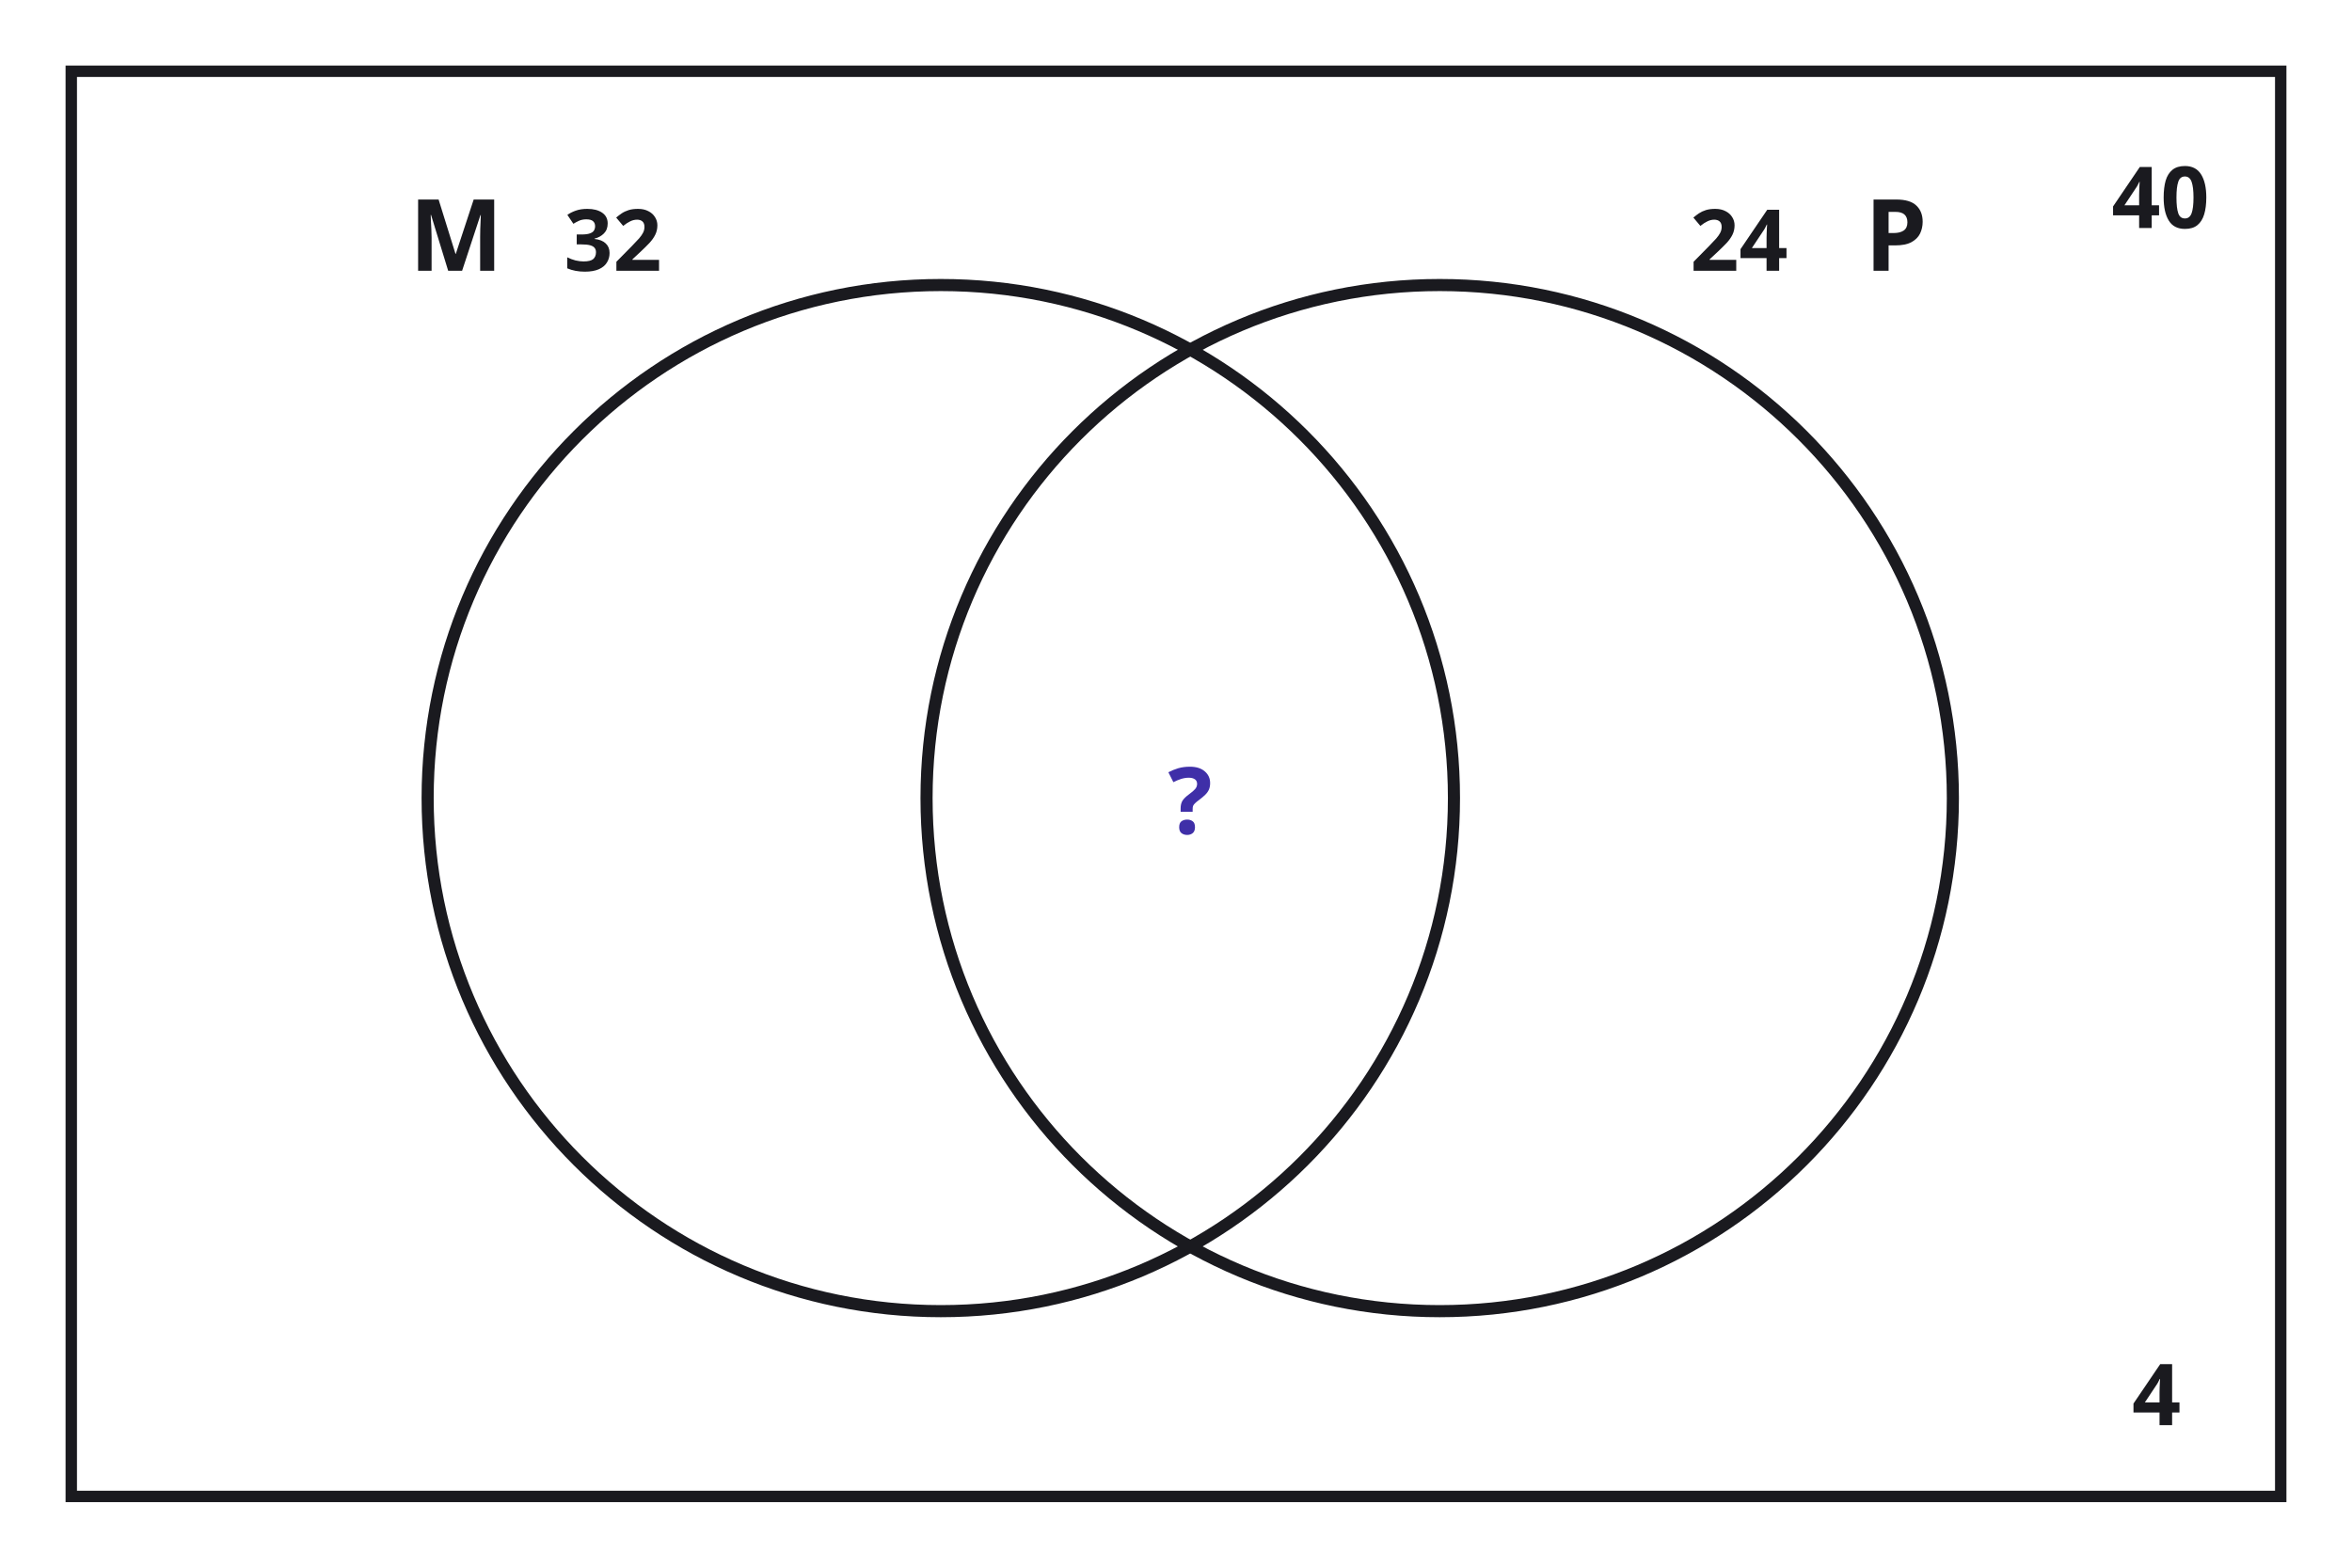
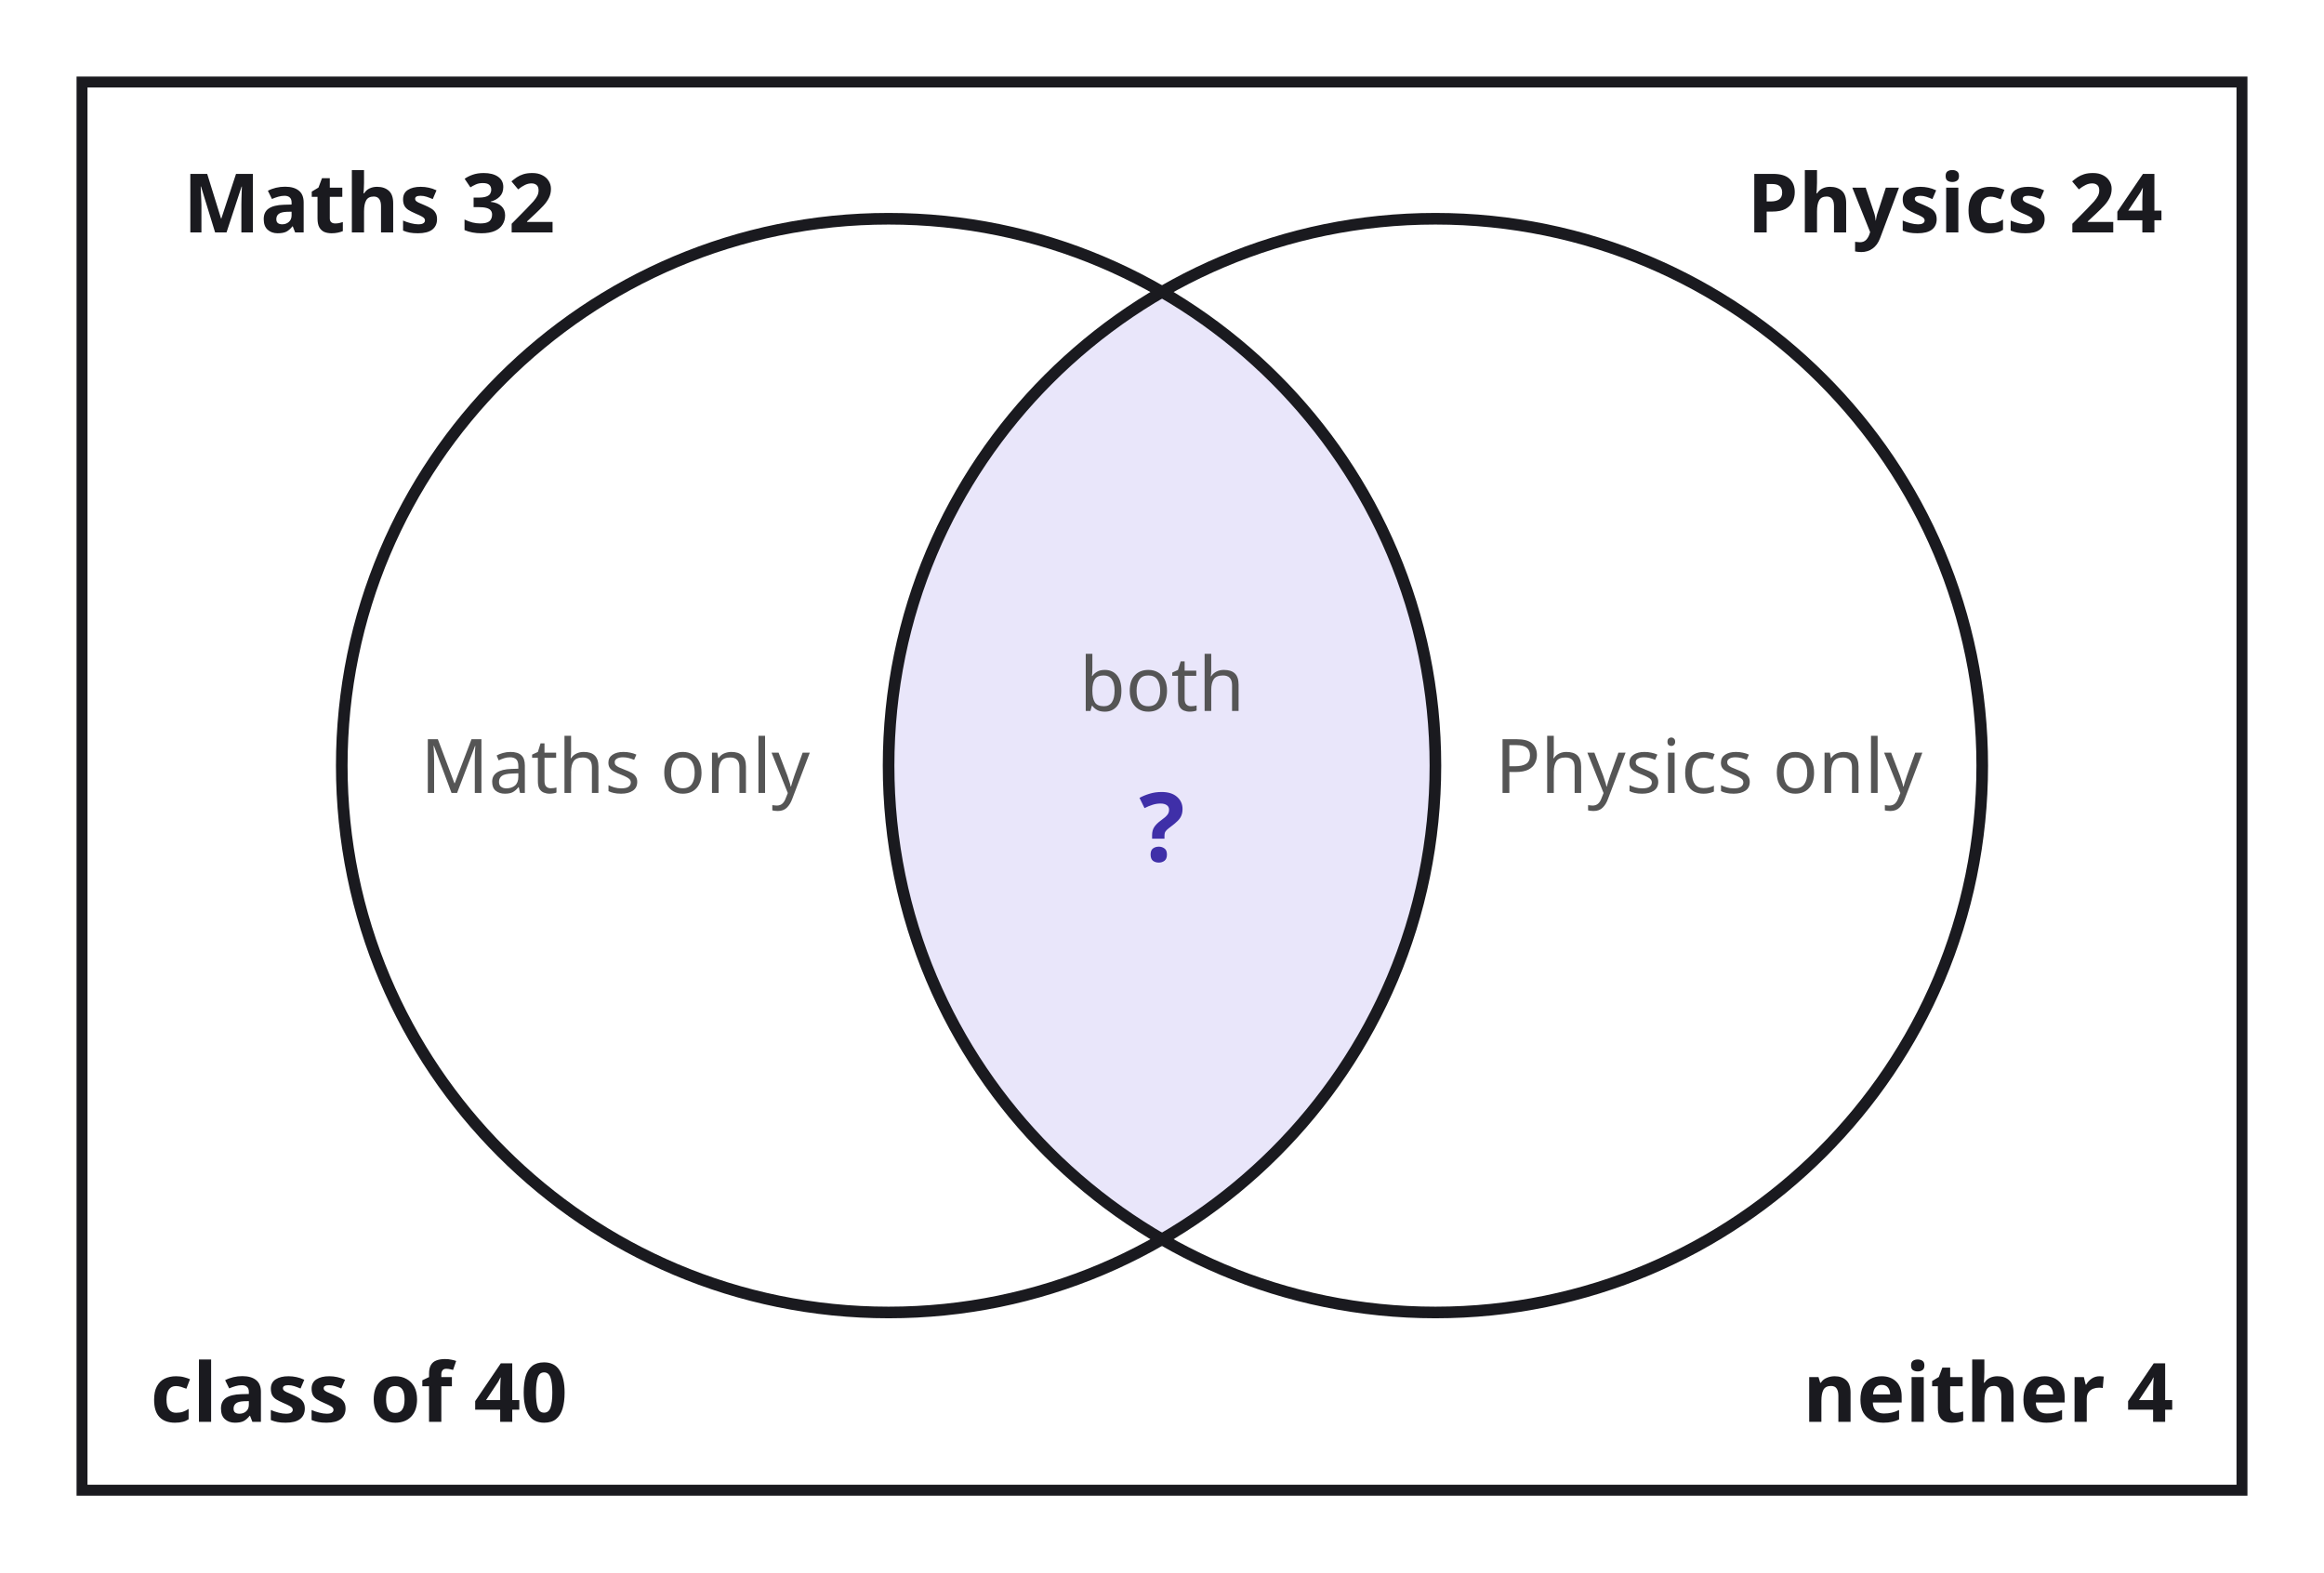
- <svg xmlns="http://www.w3.org/2000/svg" viewBox="0 0 330 220" width="330" height="220" role="img" aria-label="Venn diagram for a class of 40: circle M for Mathematics, 32 students, overlaps circle P for Physics, 24 students; 4 are outside both and the overlap is unknown">
-   <rect x="10" y="10" width="310" height="200" fill="none" stroke="#1a1a1f" stroke-width="1.6" />
-   <circle cx="132.0" cy="112.0" r="72.0" fill="none" stroke="#1a1a1f" stroke-width="1.7" />
-   <circle cx="202.0" cy="112.0" r="72.0" fill="none" stroke="#1a1a1f" stroke-width="1.7" />
-   <text x="64.0" y="38.0" font-family="system-ui, sans-serif" font-size="14" font-weight="700" fill="#1a1a1f" text-anchor="middle">M</text>
-   <text x="86.0" y="38.0" font-family="system-ui, sans-serif" font-size="12" font-weight="700" fill="#1a1a1f" text-anchor="middle">32</text>
-   <text x="266.0" y="38.0" font-family="system-ui, sans-serif" font-size="14" font-weight="700" fill="#1a1a1f" text-anchor="middle">P</text>
-   <text x="244.0" y="38.0" font-family="system-ui, sans-serif" font-size="12" font-weight="700" fill="#1a1a1f" text-anchor="middle">24</text>
-   <text x="310.0" y="32.0" font-family="system-ui, sans-serif" font-size="12" font-weight="700" fill="#1a1a1f" text-anchor="end">40</text>
-   <text x="167.0" y="117.0" font-family="system-ui, sans-serif" font-size="13" font-weight="700" fill="#3f2fa8" text-anchor="middle">?</text>
-   <text x="306.0" y="200.0" font-family="system-ui, sans-serif" font-size="12" font-weight="700" fill="#1a1a1f" text-anchor="end">4</text>
+ <svg xmlns="http://www.w3.org/2000/svg" viewBox="0 0 340 230" width="340" height="230" role="img" aria-label="The class of 40 as a box holding two overlapping circles, Maths with 32 students and Physics with 24; 4 students take neither and stand outside both circles; the overlap, the students who take both, is asked for">
+   <rect x="12" y="12" width="316" height="206" fill="none" stroke="#1a1a1f" stroke-width="1.6" />
+   <path d="M170 42.7 A80 80 0 0 1 170 181.3 A80 80 0 0 1 170 42.7 Z" fill="#6d5ae0" fill-opacity="0.15" />
+   <g fill="none" stroke="#1a1a1f" stroke-width="1.7">
+     <circle cx="130" cy="112" r="80" />
+     <circle cx="210" cy="112" r="80" />
+   </g>
+   <text x="54" y="34" font-family="system-ui, sans-serif" font-size="12" font-weight="700" fill="#1a1a1f" text-anchor="middle">Maths 32</text>
+   <text x="286" y="34" font-family="system-ui, sans-serif" font-size="12" font-weight="700" fill="#1a1a1f" text-anchor="middle">Physics 24</text>
+   <text x="90" y="116" font-family="system-ui, sans-serif" font-size="11" fill="#555" text-anchor="middle">Maths only</text>
+   <text x="170" y="104" font-family="system-ui, sans-serif" font-size="11" fill="#555" text-anchor="middle">both</text>
+   <text x="170" y="126" font-family="system-ui, sans-serif" font-size="14" font-weight="700" fill="#3f2fa8" text-anchor="middle">?</text>
+   <text x="250" y="116" font-family="system-ui, sans-serif" font-size="11" fill="#555" text-anchor="middle">Physics only</text>
+   <text x="318" y="208" font-family="system-ui, sans-serif" font-size="12" font-weight="700" fill="#1a1a1f" text-anchor="end">neither 4</text>
+   <text x="22" y="208" font-family="system-ui, sans-serif" font-size="12" font-weight="700" fill="#1a1a1f" text-anchor="start">class of 40</text>
</svg>
